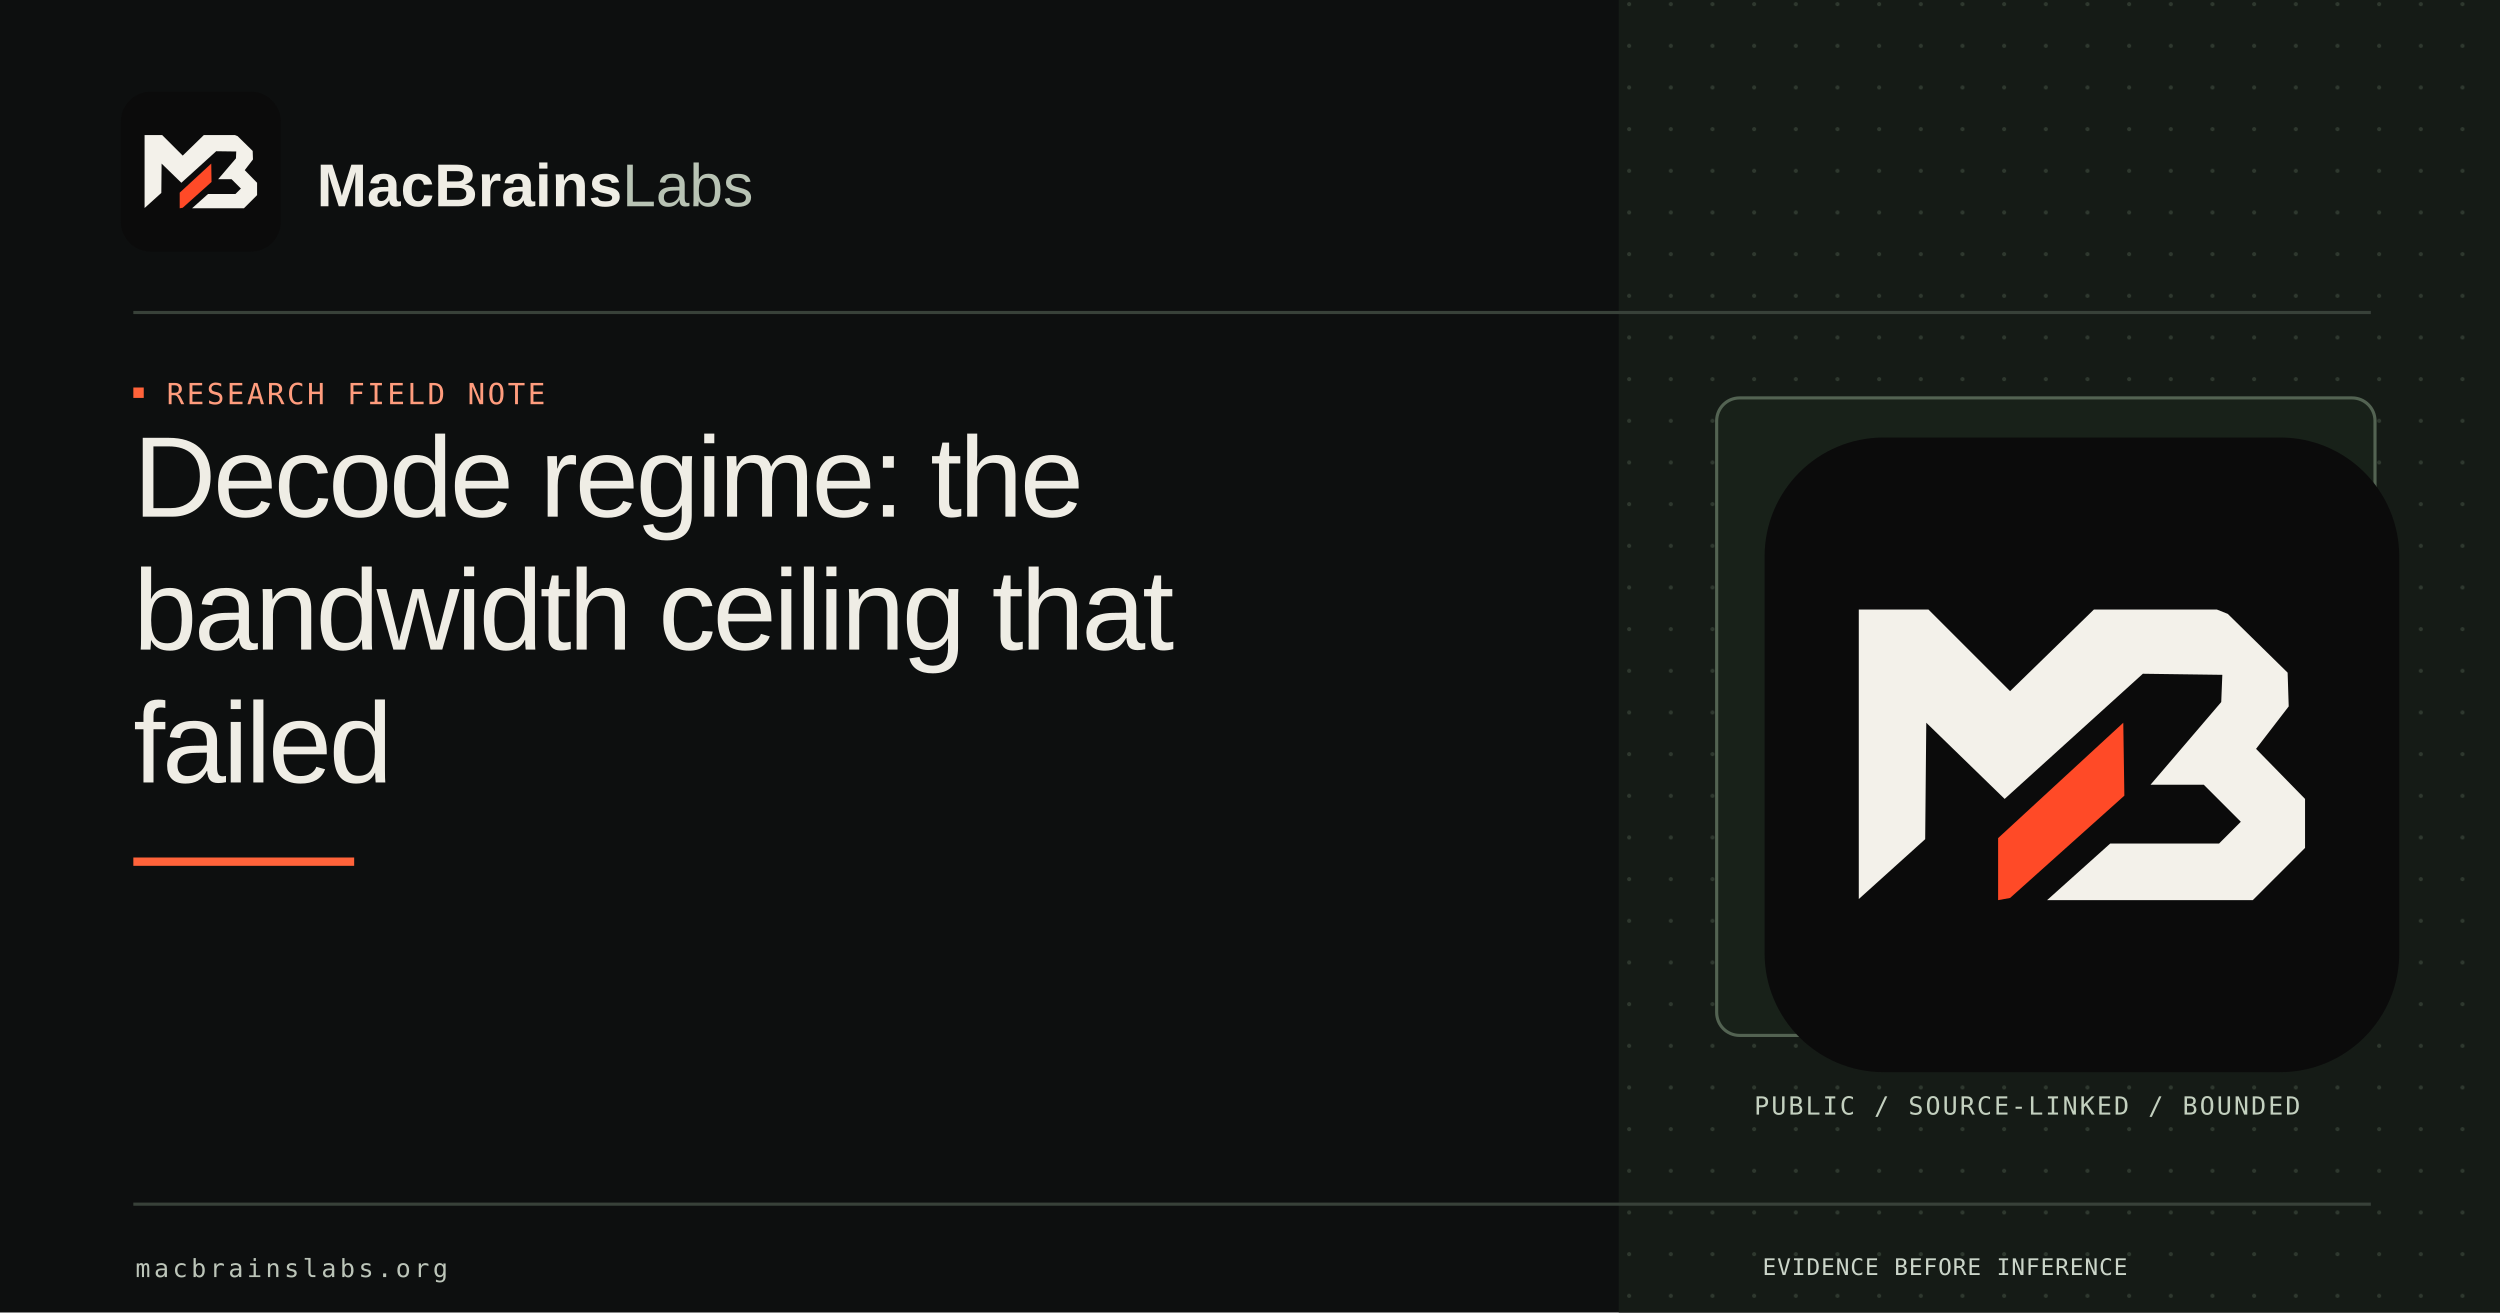
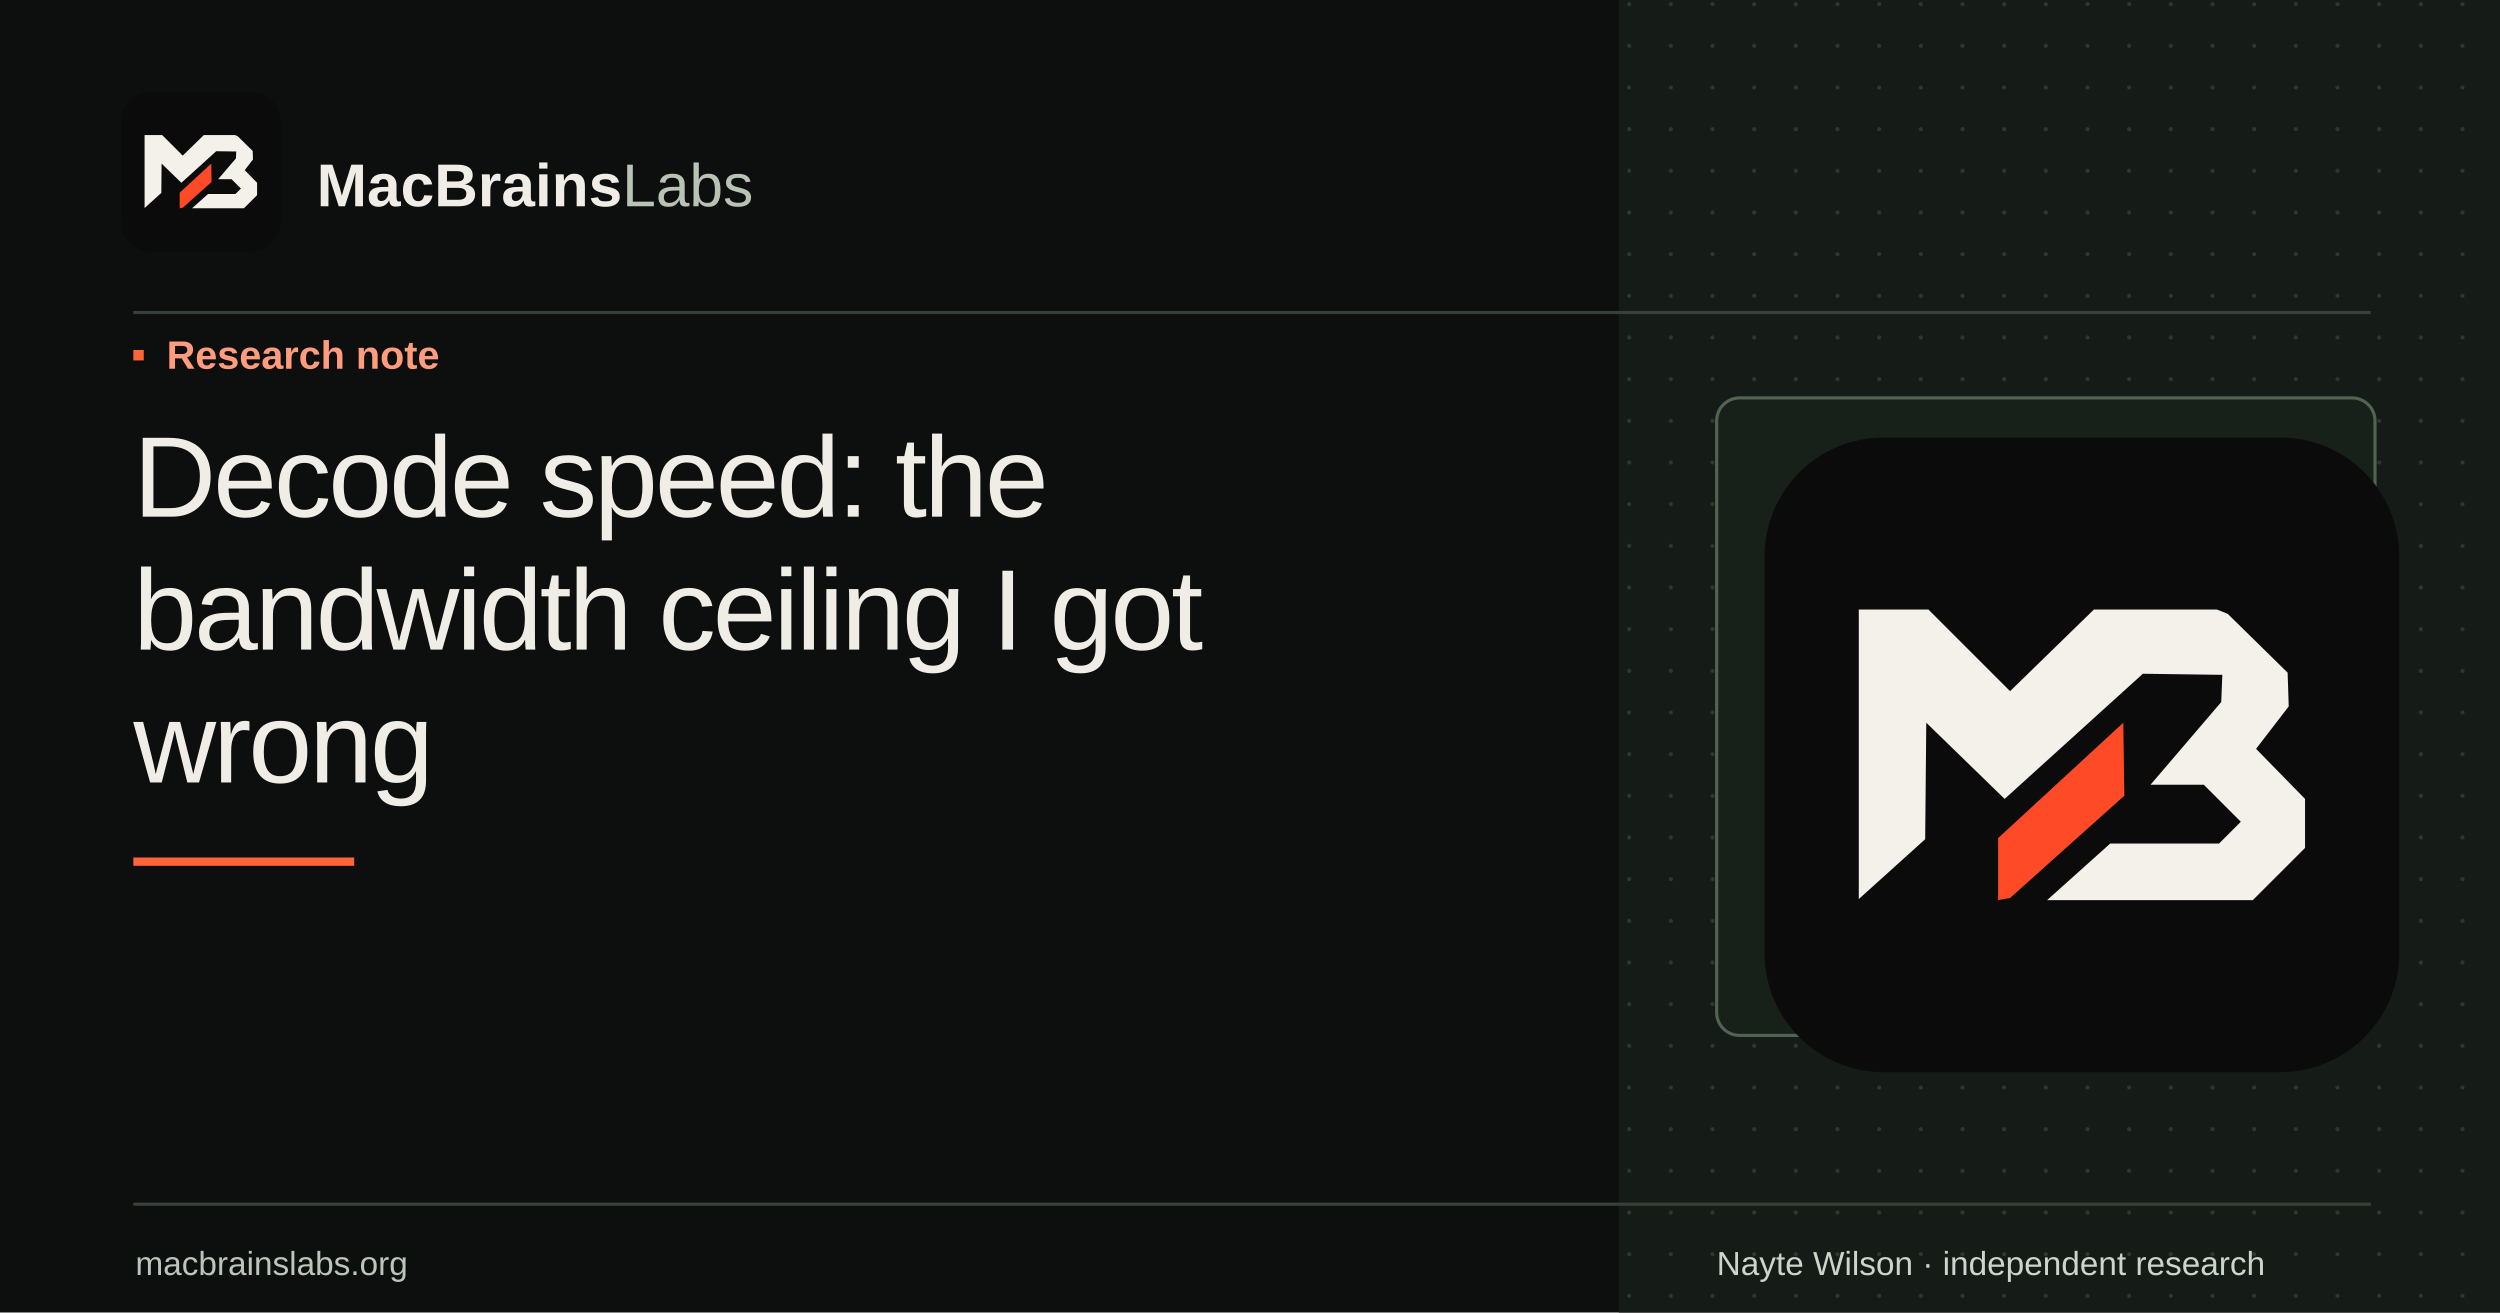
<svg xmlns="http://www.w3.org/2000/svg" width="1200" height="630" viewBox="0 0 1200 630">
  <defs>
    <pattern id="dots" width="20" height="20" patternUnits="userSpaceOnUse">
      <circle cx="2" cy="2" r="1" fill="#4c5a4b" opacity=".46" />
    </pattern>
  </defs>
  <rect width="1200" height="630" fill="#0d0f0f" />
  <rect x="777" y="0" width="423" height="630" fill="#151b16" />
  <rect x="777" y="0" width="423" height="630" fill="url(#dots)" />
  <path d="M64 150H1138 M64 578H1138" stroke="#384139" stroke-width="1.5" />
  <g transform="translate(58 44) scale(.15)">
    <rect width="512" height="512" rx="96" fill="#0B0B0B" />
    <g transform="translate(76 138.7805) scale(0.8780488)">
      <path fill="#F3F1EA" d="M0,0 L0,266 L61,211 L62,104 L134,174 L261,59 L334,60 L333,85 L268,161 L317,161 L351,195 L331,215 L231,215 L173,267 L362,267 L410,219 L410,174 L365,128 L395,89 L394,58 L339,4 L329,0 L216,0 L139,75 L64,0 Z" />
      <path fill="#FF4A27" d="M243,104 L128,210 L128,267 L139,265 L244,171 Z" />
    </g>
  </g>
  <text x="152" y="99" font-family="Arial,Helvetica,sans-serif" font-size="29" font-weight="650" fill="#efede5">MacBrains<tspan font-weight="400" fill="#b8c3b4"> Labs</tspan>
  </text>
-   <rect x="64" y="186" width="5" height="5" fill="#ff633a" />
-   <text x="80" y="194" font-family="monospace" font-size="14" letter-spacing="1.2" fill="#ff9c7d">RESEARCH FIELD NOTE</text>
-   <text x="64" y="248.0" font-family="Arial,Helvetica,sans-serif" font-size="55" font-weight="500" letter-spacing="-1.4" fill="#efede5">Decode regime: the</text>
-   <text x="64" y="311.8" font-family="Arial,Helvetica,sans-serif" font-size="55" font-weight="500" letter-spacing="-1.4" fill="#efede5">bandwidth ceiling that</text>
-   <text x="64" y="375.6" font-family="Arial,Helvetica,sans-serif" font-size="55" font-weight="500" letter-spacing="-1.4" fill="#efede5">failed</text>
+   <rect x="64" y="168" width="5" height="5" fill="#ff633a" />
+   <text x="80" y="177" font-family="Arial,Helvetica,sans-serif" font-size="19" font-weight="600" fill="#ff9c7d">Research note</text>
+   <text x="64" y="248.0" font-family="Arial,Helvetica,sans-serif" font-size="55" font-weight="500" letter-spacing="-1.4" fill="#efede5">Decode speed: the</text>
+   <text x="64" y="311.8" font-family="Arial,Helvetica,sans-serif" font-size="55" font-weight="500" letter-spacing="-1.4" fill="#efede5">bandwidth ceiling I got</text>
+   <text x="64" y="375.6" font-family="Arial,Helvetica,sans-serif" font-size="55" font-weight="500" letter-spacing="-1.4" fill="#efede5">wrong</text>
  <path d="M64 413.6 H170" stroke="#ff633a" stroke-width="4" />
  <rect x="824" y="191" width="316" height="306" fill="#182119" rx="11" stroke="#536352" stroke-width="1.5" />
  <g transform="translate(847 210) scale(.595)">
    <rect width="512" height="512" rx="96" fill="#0B0B0B" />
    <g transform="translate(76 138.7805) scale(0.8780488)">
      <path fill="#F3F1EA" d="M0,0 L0,266 L61,211 L62,104 L134,174 L261,59 L334,60 L333,85 L268,161 L317,161 L351,195 L331,215 L231,215 L173,267 L362,267 L410,219 L410,174 L365,128 L395,89 L394,58 L339,4 L329,0 L216,0 L139,75 L64,0 Z" />
      <path fill="#FF4A27" d="M243,104 L128,210 L128,267 L139,265 L244,171 Z" />
    </g>
  </g>
-   <text x="842" y="535" font-family="monospace" font-size="12" letter-spacing="1" fill="#c3d0bf">PUBLIC / SOURCE-LINKED / BOUNDED</text>
-   <text x="65" y="613" font-family="monospace" font-size="12" letter-spacing="1.7" fill="#bcc5b9">macbrainslabs.org</text>
-   <text x="846" y="612" font-family="monospace" font-size="11" letter-spacing=".4" fill="#cbd5c9">EVIDENCE BEFORE INFERENCE</text>
+   <text x="65" y="612" font-family="Arial,Helvetica,sans-serif" font-size="16" fill="#bcc5b9">macbrainslabs.org</text>
+   <text x="824" y="612" font-family="Arial,Helvetica,sans-serif" font-size="16" fill="#cbd5c9">Nayte Wilson · independent research</text>
</svg>
